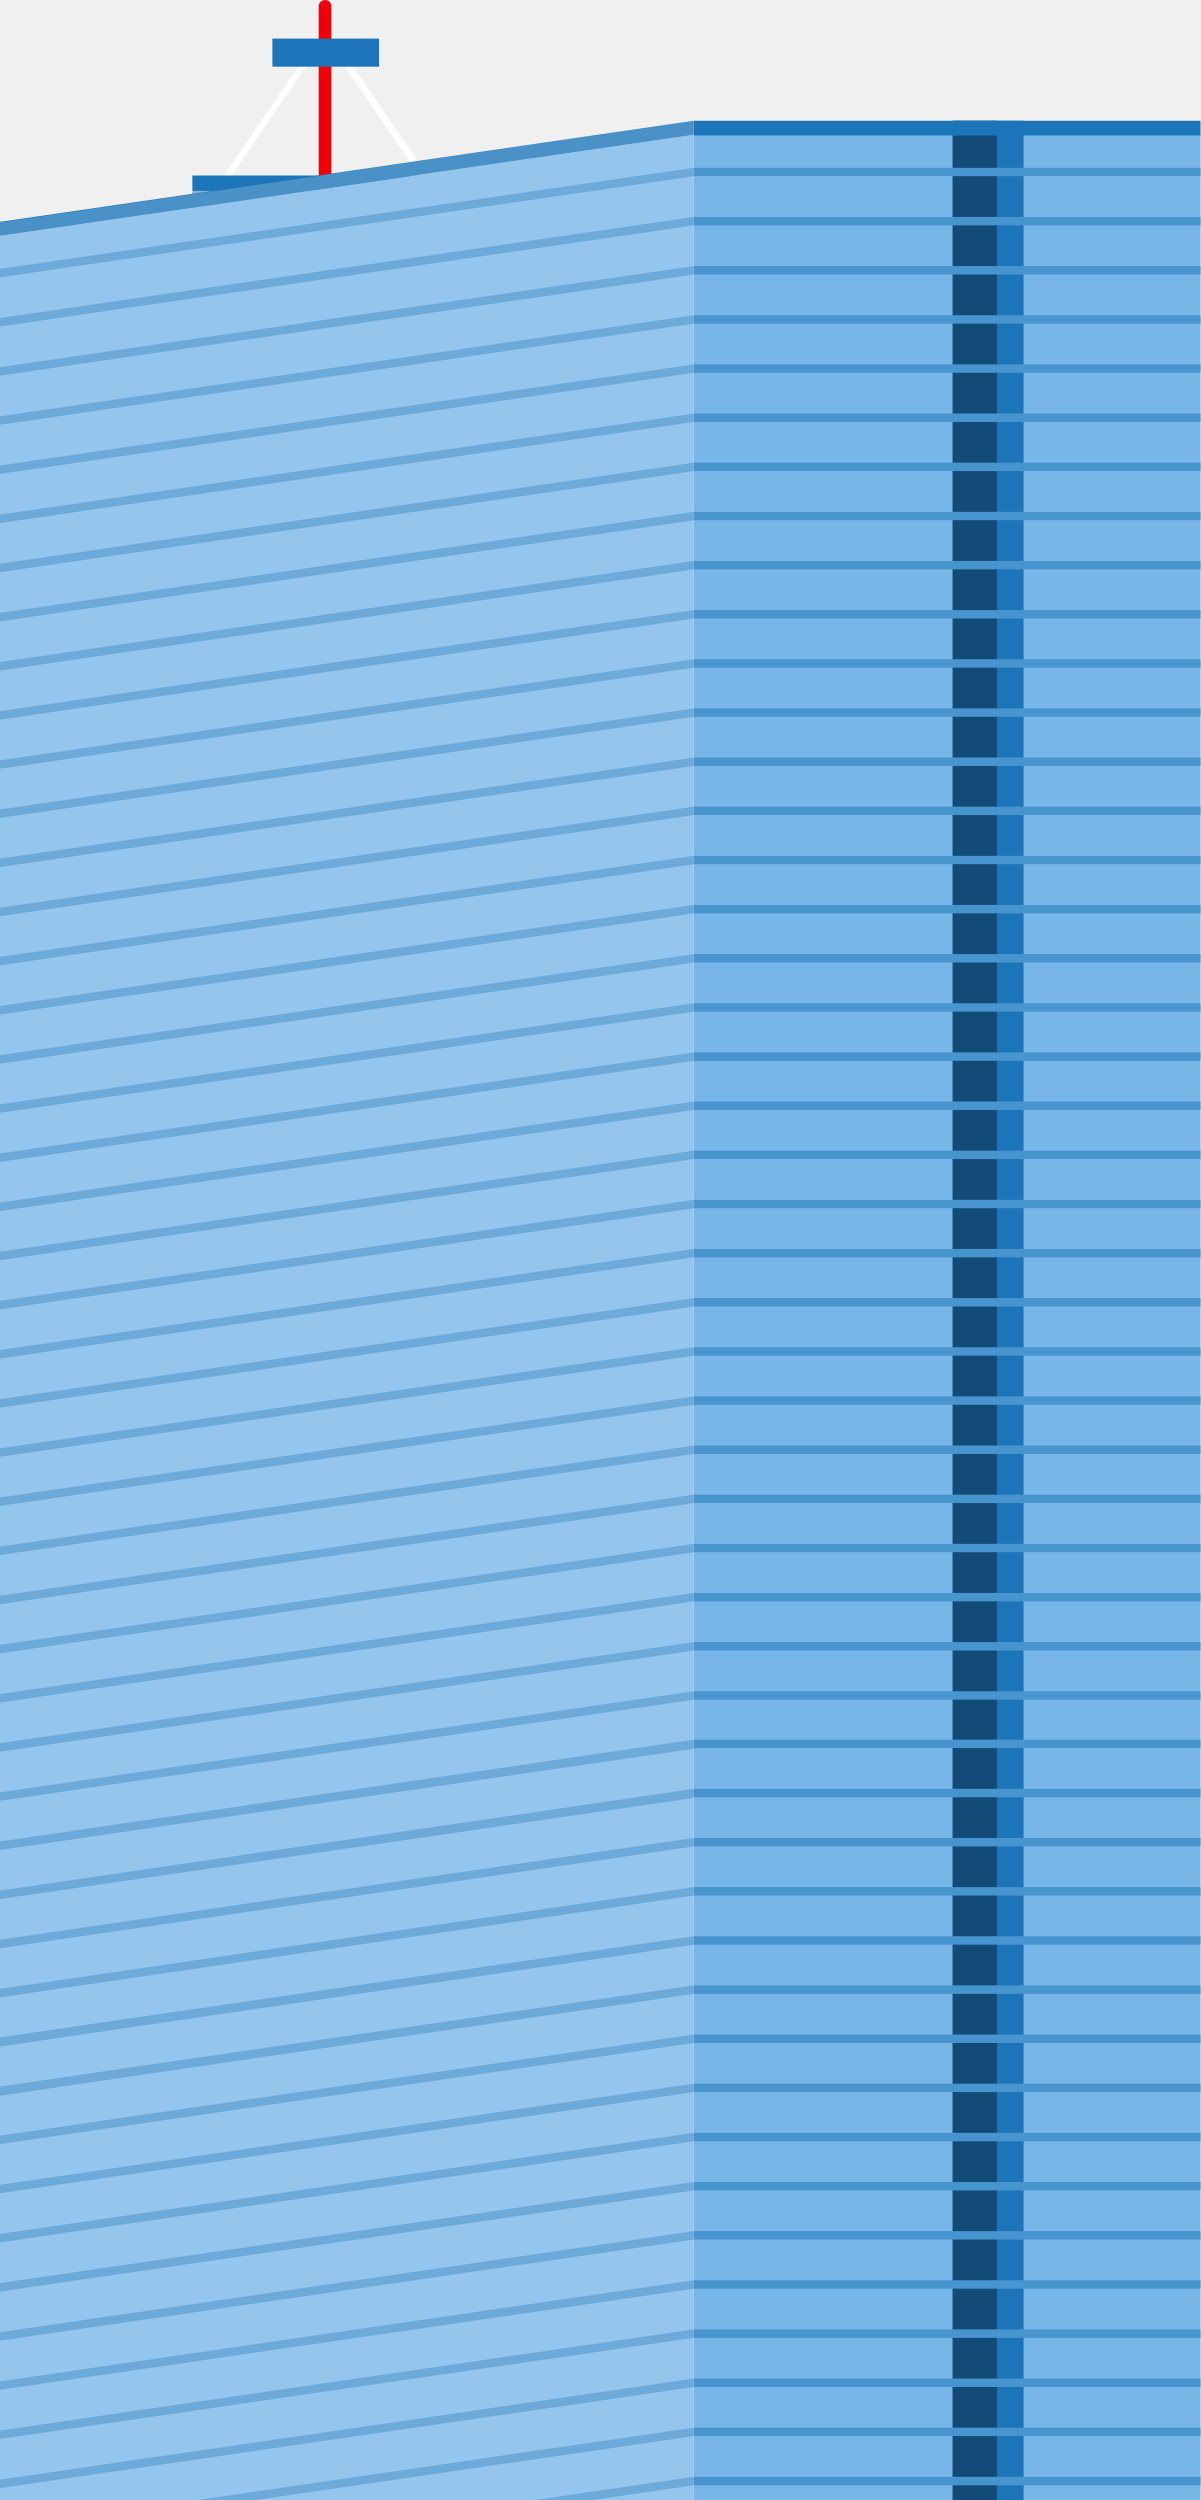
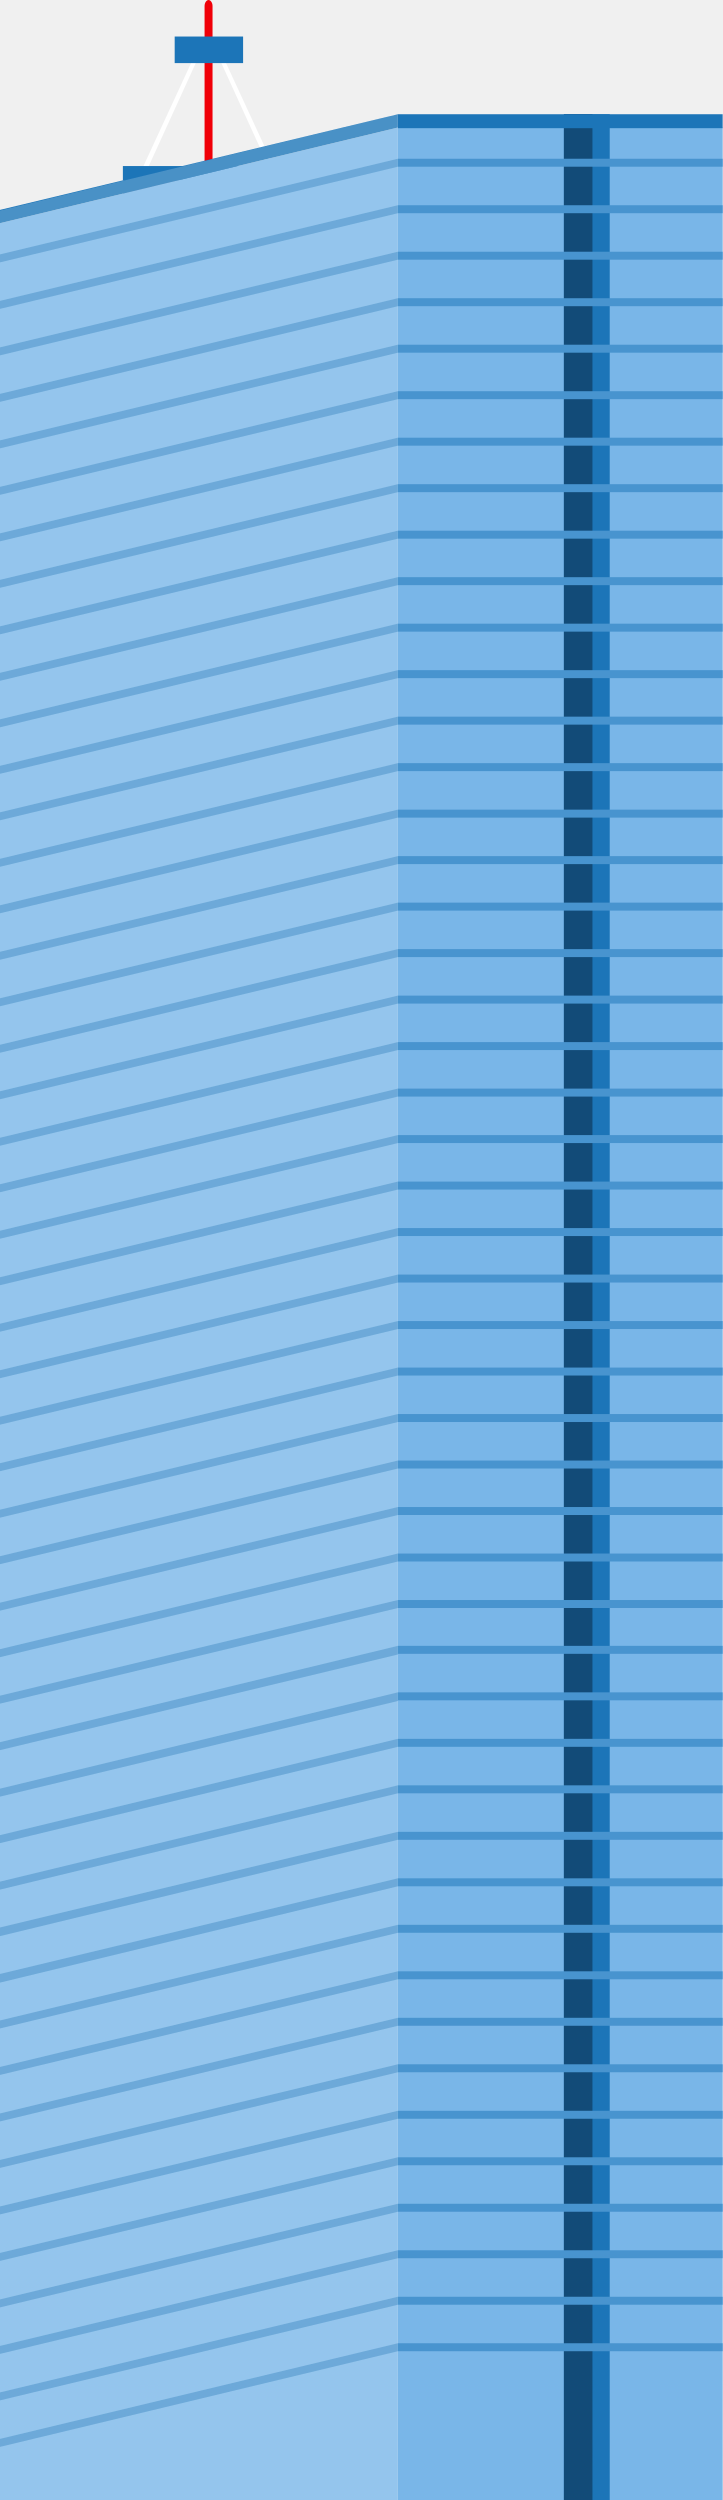
- <svg xmlns="http://www.w3.org/2000/svg" version="1.1" id="Layer_1" x="0px" y="0px" viewBox="0 0 171 356.1" style="enable-background:new 0 0 171 356.1;" xml:space="preserve">
+ <svg xmlns="http://www.w3.org/2000/svg" version="1.1" id="Layer_1" x="0px" y="0px" viewBox="0 0 108.8 376.4" style="enable-background:new 0 0 108.8 376.4;" xml:space="preserve">
  <style type="text/css">
	.st0{fill:#FFFFFF;}
	.st1{fill:#F00008;}
	.st2{fill:#1C75B8;}
	.st3{fill:#8AB0D6;}
	.st4{opacity:0.4;fill:#1F6FAB;enable-background:new    ;}
	.st5{fill:#79B6E8;}
	.st6{fill:#4894CF;}
	.st7{fill:#124B78;}
	.st8{opacity:0.2;fill:#FFFFFF;enable-background:new    ;}
</style>
  <g id="Background">
</g>
  <g>
    <g>
-       <polygon class="st0" points="33,25 31.9,25 42.8,9 43.9,9   " />
-       <polygon class="st0" points="59.7,25 60.9,25 50,9 48.8,9   " />
+       <polygon class="st0" points="22.4,25 21.6,25 29,9 29.7,9   " />
+       <polygon class="st0" points="40.4,25 41.2,25 33.8,9 33.1,9   " />
    </g>
-     <path class="st1" d="M47.2,43.2c0,0.5-0.4,0.9-0.9,0.9l0,0c-0.5,0-0.9-0.4-0.9-0.9V0.9c0-0.5,0.4-0.9,0.9-0.9l0,0   c0.5,0,0.9,0.4,0.9,0.9V43.2z" />
-     <rect x="27.4" y="25" class="st2" width="38" height="2.2" />
-     <rect x="27.4" y="27.2" class="st3" width="38" height="7.6" />
+     <path class="st1" d="M32,43.2c0,0.5-0.3,0.9-0.6,0.9l0,0c-0.3,0-0.6-0.4-0.6-0.9V0.9c0-0.5,0.3-0.9,0.6-0.9l0,0   C31.7,0,32,0.4,32,0.9V43.2z" />
+     <rect x="18.5" y="25" class="st2" width="25.7" height="2.2" />
+     <rect x="18.5" y="27.2" class="st3" width="25.7" height="7.6" />
    <g>
-       <rect x="31" y="29.6" class="st4" width="2" height="5.2" />
-       <rect x="36.8" y="29.6" class="st4" width="2" height="5.2" />
-       <rect x="42.5" y="29.6" class="st4" width="2" height="5.2" />
-       <rect x="48.2" y="29.6" class="st4" width="2" height="5.2" />
-       <rect x="53.9" y="29.6" class="st4" width="2" height="5.2" />
-       <rect x="59.7" y="29.6" class="st4" width="2" height="5.2" />
+       <rect x="21" y="29.6" class="st4" width="1.4" height="5.2" />
+       <rect x="24.9" y="29.6" class="st4" width="1.4" height="5.2" />
+       <rect x="28.8" y="29.6" class="st4" width="1.4" height="5.2" />
+       <rect x="32.7" y="29.6" class="st4" width="1.4" height="5.2" />
+       <rect x="36.5" y="29.6" class="st4" width="1.4" height="5.2" />
+       <rect x="40.4" y="29.6" class="st4" width="1.4" height="5.2" />
    </g>
-     <rect x="38.8" y="5.5" class="st2" width="15.2" height="4" />
+     <rect x="26.3" y="5.5" class="st2" width="10.3" height="4" />
  </g>
  <g>
-     <path class="st1" d="M25.4,40c0,0.5-0.4,0.9-0.9,0.9l0,0c-0.5,0-0.9-0.4-0.9-0.9" />
-     <polygon class="st5" points="0,33.6 98.8,19.2 98.8,376.9 0,376.9  " />
-     <polygon class="st2" points="0,31.6 98.8,17.2 98.8,19.2 0,33.6  " />
-     <line class="st3" x1="43.5" y1="31.6" x2="5.5" y2="31.6" />
+     <path class="st1" d="M17.2,40c0,0.5-0.3,0.9-0.6,0.9l0,0c-0.3,0-0.6-0.4-0.6-0.9" />
+     <polygon class="st5" points="0,33.6 59.9,19.2 59.9,376.9 0,376.9  " />
+     <polygon class="st2" points="0,31.6 59.9,17.2 59.9,19.2 0,33.6  " />
+     <line class="st3" x1="29.5" y1="31.6" x2="3.8" y2="31.6" />
    <g>
-       <line class="st4" x1="11.2" y1="31.6" x2="9.2" y2="31.6" />
-       <line class="st4" x1="16.9" y1="31.6" x2="14.9" y2="31.6" />
-       <line class="st4" x1="22.7" y1="31.6" x2="20.6" y2="31.6" />
-       <line class="st4" x1="28.4" y1="31.6" x2="26.4" y2="31.6" />
-       <line class="st4" x1="34.1" y1="31.6" x2="32.1" y2="31.6" />
-       <line class="st4" x1="39.8" y1="31.6" x2="37.8" y2="31.6" />
+       <line class="st4" x1="7.6" y1="31.6" x2="6.2" y2="31.6" />
+       <line class="st4" x1="11.5" y1="31.6" x2="10.1" y2="31.6" />
+       <line class="st4" x1="15.3" y1="31.6" x2="14" y2="31.6" />
+       <line class="st4" x1="19.2" y1="31.6" x2="17.9" y2="31.6" />
+       <line class="st4" x1="23.1" y1="31.6" x2="21.7" y2="31.6" />
+       <line class="st4" x1="27" y1="31.6" x2="25.6" y2="31.6" />
    </g>
-     <polygon class="st6" points="0,38.3 98.8,23.9 98.8,25.1 0,39.5  " />
-     <polygon class="st6" points="0,45.3 98.8,30.9 98.8,32.1 0,46.5  " />
-     <polygon class="st6" points="0,52.3 98.8,37.9 98.8,39.1 0,53.5  " />
-     <polygon class="st6" points="0,59.3 98.8,44.9 98.8,46.1 0,60.5  " />
-     <polygon class="st6" points="0,66.3 98.8,51.9 98.8,53.1 0,67.5  " />
-     <polygon class="st6" points="0,73.3 98.8,58.9 98.8,60.1 0,74.5  " />
-     <polygon class="st6" points="0,80.3 98.8,65.9 98.8,67.1 0,81.5  " />
-     <polygon class="st6" points="0,87.3 98.8,72.9 98.8,74.1 0,88.5  " />
-     <polygon class="st6" points="0,94.3 98.8,79.9 98.8,81.1 0,95.5  " />
-     <polygon class="st6" points="0,101.3 98.8,86.9 98.8,88.1 0,102.5  " />
-     <polygon class="st6" points="0,108.3 98.8,93.9 98.8,95.1 0,109.5  " />
-     <polygon class="st6" points="0,115.3 98.8,100.9 98.8,102.1 0,116.5  " />
-     <polygon class="st6" points="0,122.3 98.8,107.9 98.8,109.1 0,123.5  " />
-     <polygon class="st6" points="0,129.3 98.8,114.9 98.8,116.1 0,130.5  " />
-     <polygon class="st6" points="0,136.3 98.8,121.9 98.8,123.1 0,137.5  " />
-     <polygon class="st6" points="0,143.3 98.8,128.9 98.8,130.1 0,144.5  " />
-     <polygon class="st6" points="0,150.3 98.8,135.9 98.8,137.1 0,151.5  " />
-     <polygon class="st6" points="0,157.3 98.8,142.9 98.8,144.1 0,158.5  " />
-     <polygon class="st6" points="0,164.3 98.8,149.9 98.8,151.1 0,165.5  " />
-     <polygon class="st6" points="0,171.3 98.8,156.9 98.8,158.1 0,172.5  " />
-     <polygon class="st6" points="0,178.3 98.8,163.9 98.8,165.1 0,179.5  " />
-     <polygon class="st6" points="0,185.3 98.8,170.9 98.8,172.1 0,186.5  " />
-     <polygon class="st6" points="0,192.3 98.8,177.9 98.8,179.1 0,193.5  " />
-     <polygon class="st6" points="0,199.3 98.8,184.9 98.8,186.1 0,200.5  " />
-     <polygon class="st6" points="0,206.3 98.8,191.9 98.8,193.1 0,207.5  " />
-     <polygon class="st6" points="0,213.3 98.8,198.9 98.8,200.1 0,214.5  " />
-     <polygon class="st6" points="0,220.3 98.8,205.9 98.8,207.1 0,221.5  " />
-     <polygon class="st6" points="0,227.3 98.8,212.9 98.8,214.1 0,228.5  " />
-     <polygon class="st6" points="0,234.3 98.8,219.9 98.8,221.1 0,235.5  " />
-     <polygon class="st6" points="0,241.3 98.8,226.9 98.8,228.1 0,242.5  " />
-     <polygon class="st6" points="0,248.3 98.8,233.9 98.8,235.1 0,249.5  " />
-     <polygon class="st6" points="0,255.3 98.8,240.9 98.8,242.1 0,256.5  " />
-     <polygon class="st6" points="0,262.3 98.8,247.8 98.8,249.1 0,263.5  " />
-     <polygon class="st6" points="0,269.3 98.8,254.8 98.8,256.1 0,270.5  " />
-     <polygon class="st6" points="0,276.3 98.8,261.8 98.8,263 0,277.5  " />
-     <polygon class="st6" points="0,283.3 98.8,268.8 98.8,270 0,284.5  " />
-     <polygon class="st6" points="0,290.2 98.8,275.8 98.8,277 0,291.5  " />
-     <polygon class="st6" points="0,297.2 98.8,282.8 98.8,284 0,298.5  " />
-     <polygon class="st6" points="0,304.2 98.8,289.8 98.8,291 0,305.4  " />
-     <polygon class="st6" points="0,311.2 98.8,296.8 98.8,298 0,312.4  " />
-     <polygon class="st6" points="0,318.2 98.8,303.8 98.8,305 0,319.4  " />
-     <polygon class="st6" points="0,325.2 98.8,310.8 98.8,312 0,326.4  " />
-     <polygon class="st6" points="0,332.2 98.8,317.8 98.8,319 0,333.4  " />
-     <polygon class="st6" points="0,339.2 98.8,324.8 98.8,326 0,340.4  " />
-     <polygon class="st6" points="0,346.2 98.8,331.8 98.8,333 0,347.4  " />
-     <polygon class="st6" points="0,353.2 98.8,338.8 98.8,340 0,354.4  " />
-     <polygon class="st6" points="0,360.2 98.8,345.8 98.8,347 0,361.4  " />
-     <polygon class="st6" points="0,367.2 98.8,352.8 98.8,354 0,368.4  " />
+     <polygon class="st6" points="0,38.3 59.9,23.9 59.9,25.1 0,39.5  " />
+     <polygon class="st6" points="0,45.3 59.9,30.9 59.9,32.1 0,46.5  " />
+     <polygon class="st6" points="0,52.3 59.9,37.9 59.9,39.1 0,53.5  " />
+     <polygon class="st6" points="0,59.3 59.9,44.9 59.9,46.1 0,60.5  " />
+     <polygon class="st6" points="0,66.3 59.9,51.9 59.9,53.1 0,67.5  " />
+     <polygon class="st6" points="0,73.3 59.9,58.9 59.9,60.1 0,74.5  " />
+     <polygon class="st6" points="0,80.3 59.9,65.9 59.9,67.1 0,81.5  " />
+     <polygon class="st6" points="0,87.3 59.9,72.9 59.9,74.1 0,88.5  " />
+     <polygon class="st6" points="0,94.3 59.9,79.9 59.9,81.1 0,95.5  " />
+     <polygon class="st6" points="0,101.3 59.9,86.9 59.9,88.1 0,102.5  " />
+     <polygon class="st6" points="0,108.3 59.9,93.9 59.9,95.1 0,109.5  " />
+     <polygon class="st6" points="0,115.3 59.9,100.9 59.9,102.1 0,116.5  " />
+     <polygon class="st6" points="0,122.3 59.9,107.9 59.9,109.1 0,123.5  " />
+     <polygon class="st6" points="0,129.3 59.9,114.9 59.9,116.1 0,130.5  " />
+     <polygon class="st6" points="0,136.3 59.9,121.9 59.9,123.1 0,137.5  " />
+     <polygon class="st6" points="0,143.3 59.9,128.9 59.9,130.1 0,144.5  " />
+     <polygon class="st6" points="0,150.3 59.9,135.9 59.9,137.1 0,151.5  " />
+     <polygon class="st6" points="0,157.3 59.9,142.9 59.9,144.1 0,158.5  " />
+     <polygon class="st6" points="0,164.3 59.9,149.9 59.9,151.1 0,165.5  " />
+     <polygon class="st6" points="0,171.3 59.9,156.9 59.9,158.1 0,172.5  " />
+     <polygon class="st6" points="0,178.3 59.9,163.9 59.9,165.1 0,179.5  " />
+     <polygon class="st6" points="0,185.3 59.9,170.9 59.9,172.1 0,186.5  " />
+     <polygon class="st6" points="0,192.3 59.9,177.9 59.9,179.1 0,193.5  " />
+     <polygon class="st6" points="0,199.3 59.9,184.9 59.9,186.1 0,200.5  " />
+     <polygon class="st6" points="0,206.3 59.9,191.9 59.9,193.1 0,207.5  " />
+     <polygon class="st6" points="0,213.3 59.9,198.9 59.9,200.1 0,214.5  " />
+     <polygon class="st6" points="0,220.3 59.9,205.9 59.9,207.1 0,221.5  " />
+     <polygon class="st6" points="0,227.3 59.9,212.9 59.9,214.1 0,228.5  " />
+     <polygon class="st6" points="0,234.3 59.9,219.9 59.9,221.1 0,235.5  " />
+     <polygon class="st6" points="0,241.3 59.9,226.9 59.9,228.1 0,242.5  " />
+     <polygon class="st6" points="0,248.3 59.9,233.9 59.9,235.1 0,249.5  " />
+     <polygon class="st6" points="0,255.3 59.9,240.9 59.9,242.1 0,256.5  " />
+     <polygon class="st6" points="0,262.3 59.9,247.8 59.9,249.1 0,263.5  " />
+     <polygon class="st6" points="0,269.3 59.9,254.8 59.9,256.1 0,270.5  " />
+     <polygon class="st6" points="0,276.3 59.9,261.8 59.9,263 0,277.5  " />
+     <polygon class="st6" points="0,283.3 59.9,268.8 59.9,270 0,284.5  " />
+     <polygon class="st6" points="0,290.2 59.9,275.8 59.9,277 0,291.5  " />
+     <polygon class="st6" points="0,297.2 59.9,282.8 59.9,284 0,298.5  " />
+     <polygon class="st6" points="0,304.2 59.9,289.8 59.9,291 0,305.4  " />
+     <polygon class="st6" points="0,311.2 59.9,296.8 59.9,298 0,312.4  " />
+     <polygon class="st6" points="0,318.2 59.9,303.8 59.9,305 0,319.4  " />
+     <polygon class="st6" points="0,325.2 59.9,310.8 59.9,312 0,326.4  " />
+     <polygon class="st6" points="0,332.2 59.9,317.8 59.9,319 0,333.4  " />
+     <polygon class="st6" points="0,339.2 59.9,324.8 59.9,326 0,340.4  " />
+     <polygon class="st6" points="0,346.2 59.9,331.8 59.9,333 0,347.4  " />
+     <polygon class="st6" points="0,353.2 59.9,338.8 59.9,340 0,354.4  " />
+     <polygon class="st6" points="0,360.2 59.9,345.8 59.9,347 0,361.4  " />
+     <polygon class="st6" points="0,367.2 59.9,352.8 59.9,354 0,368.4  " />
  </g>
  <g>
-     <path class="st1" d="M121.3,25.6c0,0.5-0.5,0.9-1.1,0.9l0,0c-0.6,0-1.1-0.4-1.1-0.9" />
-     <rect x="98.8" y="19.2" class="st5" width="72.2" height="357.6" />
-     <rect x="135.7" y="17.2" class="st2" width="10.1" height="359.7" />
-     <rect x="135.7" y="17.2" class="st7" width="6.3" height="359.7" />
-     <rect x="98.8" y="17.2" class="st2" width="72.2" height="2.1" />
-     <line class="st3" x1="147.8" y1="17.2" x2="109.7" y2="17.2" />
+     <path class="st1" d="M75.2,25.6c0,0.5-0.3,0.9-0.7,0.9l0,0c-0.4,0-0.7-0.4-0.7-0.9" />
+     <rect x="59.9" y="19.2" class="st5" width="48.9" height="357.6" />
+     <rect x="84.9" y="17.2" class="st2" width="6.9" height="359.7" />
+     <rect x="84.9" y="17.2" class="st7" width="4.3" height="359.7" />
+     <rect x="59.9" y="17.2" class="st2" width="48.9" height="2.1" />
+     <line class="st3" x1="93.1" y1="17.2" x2="67.3" y2="17.2" />
    <g>
-       <line class="st4" x1="99.7" y1="17.2" x2="97.2" y2="17.2" />
-       <line class="st4" x1="110.8" y1="17.2" x2="104.3" y2="17.2" />
-       <line class="st4" x1="117.9" y1="17.2" x2="115.4" y2="17.2" />
-       <line class="st4" x1="125" y1="17.2" x2="122.5" y2="17.2" />
-       <line class="st4" x1="136.1" y1="17.2" x2="133.7" y2="17.2" />
-       <line class="st4" x1="139.3" y1="17.2" x2="136.8" y2="17.2" />
+       <line class="st4" x1="60.5" y1="17.2" x2="58.8" y2="17.2" />
+       <line class="st4" x1="68.1" y1="17.2" x2="63.7" y2="17.2" />
+       <line class="st4" x1="72.9" y1="17.2" x2="71.2" y2="17.2" />
+       <line class="st4" x1="77.7" y1="17.2" x2="76" y2="17.2" />
+       <line class="st4" x1="85.2" y1="17.2" x2="83.5" y2="17.2" />
+       <line class="st4" x1="87.3" y1="17.2" x2="85.6" y2="17.2" />
    </g>
-     <rect x="98.8" y="23.9" class="st6" width="72.2" height="1.2" />
-     <rect x="98.8" y="30.9" class="st6" width="72.2" height="1.2" />
-     <rect x="98.8" y="37.9" class="st6" width="72.2" height="1.2" />
-     <rect x="98.8" y="44.9" class="st6" width="72.2" height="1.2" />
-     <rect x="98.8" y="51.9" class="st6" width="72.2" height="1.2" />
-     <rect x="98.8" y="58.9" class="st6" width="72.2" height="1.2" />
-     <rect x="98.8" y="65.9" class="st6" width="72.2" height="1.2" />
-     <rect x="98.8" y="72.9" class="st6" width="72.2" height="1.2" />
-     <rect x="98.8" y="79.9" class="st6" width="72.2" height="1.2" />
-     <rect x="98.8" y="86.9" class="st6" width="72.2" height="1.2" />
-     <rect x="98.8" y="93.9" class="st6" width="72.2" height="1.2" />
-     <rect x="98.8" y="100.9" class="st6" width="72.2" height="1.2" />
-     <rect x="98.8" y="107.9" class="st6" width="72.2" height="1.2" />
-     <rect x="98.8" y="114.9" class="st6" width="72.2" height="1.2" />
-     <rect x="98.8" y="121.9" class="st6" width="72.2" height="1.2" />
-     <rect x="98.8" y="128.9" class="st6" width="72.2" height="1.2" />
-     <rect x="98.8" y="135.9" class="st6" width="72.2" height="1.2" />
-     <rect x="98.8" y="142.9" class="st6" width="72.2" height="1.2" />
-     <rect x="98.8" y="149.9" class="st6" width="72.2" height="1.2" />
-     <rect x="98.8" y="156.9" class="st6" width="72.2" height="1.2" />
-     <rect x="98.8" y="163.9" class="st6" width="72.2" height="1.2" />
-     <rect x="98.8" y="170.9" class="st6" width="72.2" height="1.2" />
-     <rect x="98.8" y="177.9" class="st6" width="72.2" height="1.2" />
-     <rect x="98.8" y="184.9" class="st6" width="72.2" height="1.2" />
-     <rect x="98.8" y="191.9" class="st6" width="72.2" height="1.2" />
-     <rect x="98.8" y="198.9" class="st6" width="72.2" height="1.2" />
-     <rect x="98.8" y="205.9" class="st6" width="72.2" height="1.2" />
-     <rect x="98.8" y="212.9" class="st6" width="72.2" height="1.2" />
-     <rect x="98.8" y="219.9" class="st6" width="72.2" height="1.2" />
-     <rect x="98.8" y="226.9" class="st6" width="72.2" height="1.2" />
-     <rect x="98.8" y="233.9" class="st6" width="72.2" height="1.2" />
-     <rect x="98.8" y="240.9" class="st6" width="72.2" height="1.2" />
-     <rect x="98.8" y="247.8" class="st6" width="72.2" height="1.2" />
-     <rect x="98.8" y="254.8" class="st6" width="72.2" height="1.2" />
-     <rect x="98.8" y="261.8" class="st6" width="72.2" height="1.2" />
-     <rect x="98.8" y="268.8" class="st6" width="72.2" height="1.2" />
-     <rect x="98.8" y="275.8" class="st6" width="72.2" height="1.2" />
-     <rect x="98.8" y="282.8" class="st6" width="72.2" height="1.2" />
-     <rect x="98.8" y="289.8" class="st6" width="72.2" height="1.2" />
-     <rect x="98.8" y="296.8" class="st6" width="72.2" height="1.2" />
-     <rect x="98.8" y="303.8" class="st6" width="72.2" height="1.2" />
-     <rect x="98.8" y="310.8" class="st6" width="72.2" height="1.2" />
-     <rect x="98.8" y="317.8" class="st6" width="72.2" height="1.2" />
-     <rect x="98.8" y="324.8" class="st6" width="72.2" height="1.2" />
-     <rect x="98.8" y="331.8" class="st6" width="72.2" height="1.2" />
-     <rect x="98.8" y="338.8" class="st6" width="72.2" height="1.2" />
-     <rect x="98.8" y="345.8" class="st6" width="72.2" height="1.2" />
-     <rect x="98.8" y="352.8" class="st6" width="72.2" height="1.2" />
+     <rect x="59.9" y="23.9" class="st6" width="48.9" height="1.2" />
+     <rect x="59.9" y="30.9" class="st6" width="48.9" height="1.2" />
+     <rect x="59.9" y="37.9" class="st6" width="48.9" height="1.2" />
+     <rect x="59.9" y="44.9" class="st6" width="48.9" height="1.2" />
+     <rect x="59.9" y="51.9" class="st6" width="48.9" height="1.2" />
+     <rect x="59.9" y="58.9" class="st6" width="48.9" height="1.2" />
+     <rect x="59.9" y="65.9" class="st6" width="48.9" height="1.2" />
+     <rect x="59.9" y="72.9" class="st6" width="48.9" height="1.2" />
+     <rect x="59.9" y="79.9" class="st6" width="48.9" height="1.2" />
+     <rect x="59.9" y="86.9" class="st6" width="48.9" height="1.2" />
+     <rect x="59.9" y="93.9" class="st6" width="48.9" height="1.2" />
+     <rect x="59.9" y="100.9" class="st6" width="48.9" height="1.2" />
+     <rect x="59.9" y="107.9" class="st6" width="48.9" height="1.2" />
+     <rect x="59.9" y="114.9" class="st6" width="48.9" height="1.2" />
+     <rect x="59.9" y="121.9" class="st6" width="48.9" height="1.2" />
+     <rect x="59.9" y="128.9" class="st6" width="48.9" height="1.2" />
+     <rect x="59.9" y="135.9" class="st6" width="48.9" height="1.2" />
+     <rect x="59.9" y="142.9" class="st6" width="48.9" height="1.2" />
+     <rect x="59.9" y="149.9" class="st6" width="48.9" height="1.2" />
+     <rect x="59.9" y="156.9" class="st6" width="48.9" height="1.2" />
+     <rect x="59.9" y="163.9" class="st6" width="48.9" height="1.2" />
+     <rect x="59.9" y="170.9" class="st6" width="48.9" height="1.2" />
+     <rect x="59.9" y="177.9" class="st6" width="48.9" height="1.2" />
+     <rect x="59.9" y="184.9" class="st6" width="48.9" height="1.2" />
+     <rect x="59.9" y="191.9" class="st6" width="48.9" height="1.2" />
+     <rect x="59.9" y="198.9" class="st6" width="48.9" height="1.2" />
+     <rect x="59.9" y="205.9" class="st6" width="48.9" height="1.2" />
+     <rect x="59.9" y="212.9" class="st6" width="48.9" height="1.2" />
+     <rect x="59.9" y="219.9" class="st6" width="48.9" height="1.2" />
+     <rect x="59.9" y="226.9" class="st6" width="48.9" height="1.2" />
+     <rect x="59.9" y="233.9" class="st6" width="48.9" height="1.2" />
+     <rect x="59.9" y="240.9" class="st6" width="48.9" height="1.2" />
+     <rect x="59.9" y="247.8" class="st6" width="48.9" height="1.2" />
+     <rect x="59.9" y="254.8" class="st6" width="48.9" height="1.2" />
+     <rect x="59.9" y="261.8" class="st6" width="48.9" height="1.2" />
+     <rect x="59.9" y="268.8" class="st6" width="48.9" height="1.2" />
+     <rect x="59.9" y="275.8" class="st6" width="48.9" height="1.2" />
+     <rect x="59.9" y="282.8" class="st6" width="48.9" height="1.2" />
+     <rect x="59.9" y="289.8" class="st6" width="48.9" height="1.2" />
+     <rect x="59.9" y="296.8" class="st6" width="48.9" height="1.2" />
+     <rect x="59.9" y="303.8" class="st6" width="48.9" height="1.2" />
+     <rect x="59.9" y="310.8" class="st6" width="48.9" height="1.2" />
+     <rect x="59.9" y="317.8" class="st6" width="48.9" height="1.2" />
+     <rect x="59.9" y="324.8" class="st6" width="48.9" height="1.2" />
+     <rect x="59.9" y="331.8" class="st6" width="48.9" height="1.2" />
+     <rect x="59.9" y="338.8" class="st6" width="48.9" height="1.2" />
+     <rect x="59.9" y="345.8" class="st6" width="48.9" height="1.2" />
+     <rect x="59.9" y="352.8" class="st6" width="48.9" height="1.2" />
  </g>
-   <path class="st8" d="M98.8,17.2L0,31.7v2.7v6.1V42v7.5V51v7.5v1.6v7.5v1.6v7.5v1.6v7.5v1.6v7.5v1.6v7.5v1.6v7.5v1.6v7.5v1.6v7.5v1.6  v7.5v1.6v7.5v1.6v7.5v1.6v7.5v1.6v7.5v1.6v7.5v1.6v7.5v1.6v7.5v1.6v7.5v1.6v7.5v1.6v7.5v1.6v7.5v1.6v7.5v1.6v7.5v1.6v7.5v1.6v7.5  v1.6v7.5v1.6v7.5v1.6v7.5v1.6v7.5v1.6v7.5v1.6v7.5v1.6v7.5v1.6v7.5v1.6v7.5v1.6v7.5v1.6v9.5h98.8V17.2z M98.8,17.2L98.8,17.2  c-2,0-12.5,0.4-12.5,0.9" />
+   <path class="st8" d="M59.9,17.2L0,31.7v2.7v6.1V42v7.5V51v7.5v1.6v7.5v1.6v7.5v1.6v7.5v1.6v7.5v1.6v7.5v1.6v7.5v1.6v7.5v1.6v7.5v1.6  v7.5v1.6v7.5v1.6v7.5v1.6v7.5v1.6v7.5v1.6v7.5v1.6v7.5v1.6v7.5v1.6v7.5v1.6v7.5v1.6v7.5v1.6v7.5v1.6v7.5v1.6v7.5v1.6v7.5v1.6v7.5  v1.6v7.5v1.6v7.5v1.6v7.5v1.6v7.5v1.6v7.5v1.6v7.5v1.6v7.5v1.6v7.5v1.6v7.5v1.6v7.5v1.6v9.5h59.9V17.2z M59.9,17.2L59.9,17.2  c-1.3,0-1.5,0.4-1.5,0.9" />
</svg>
